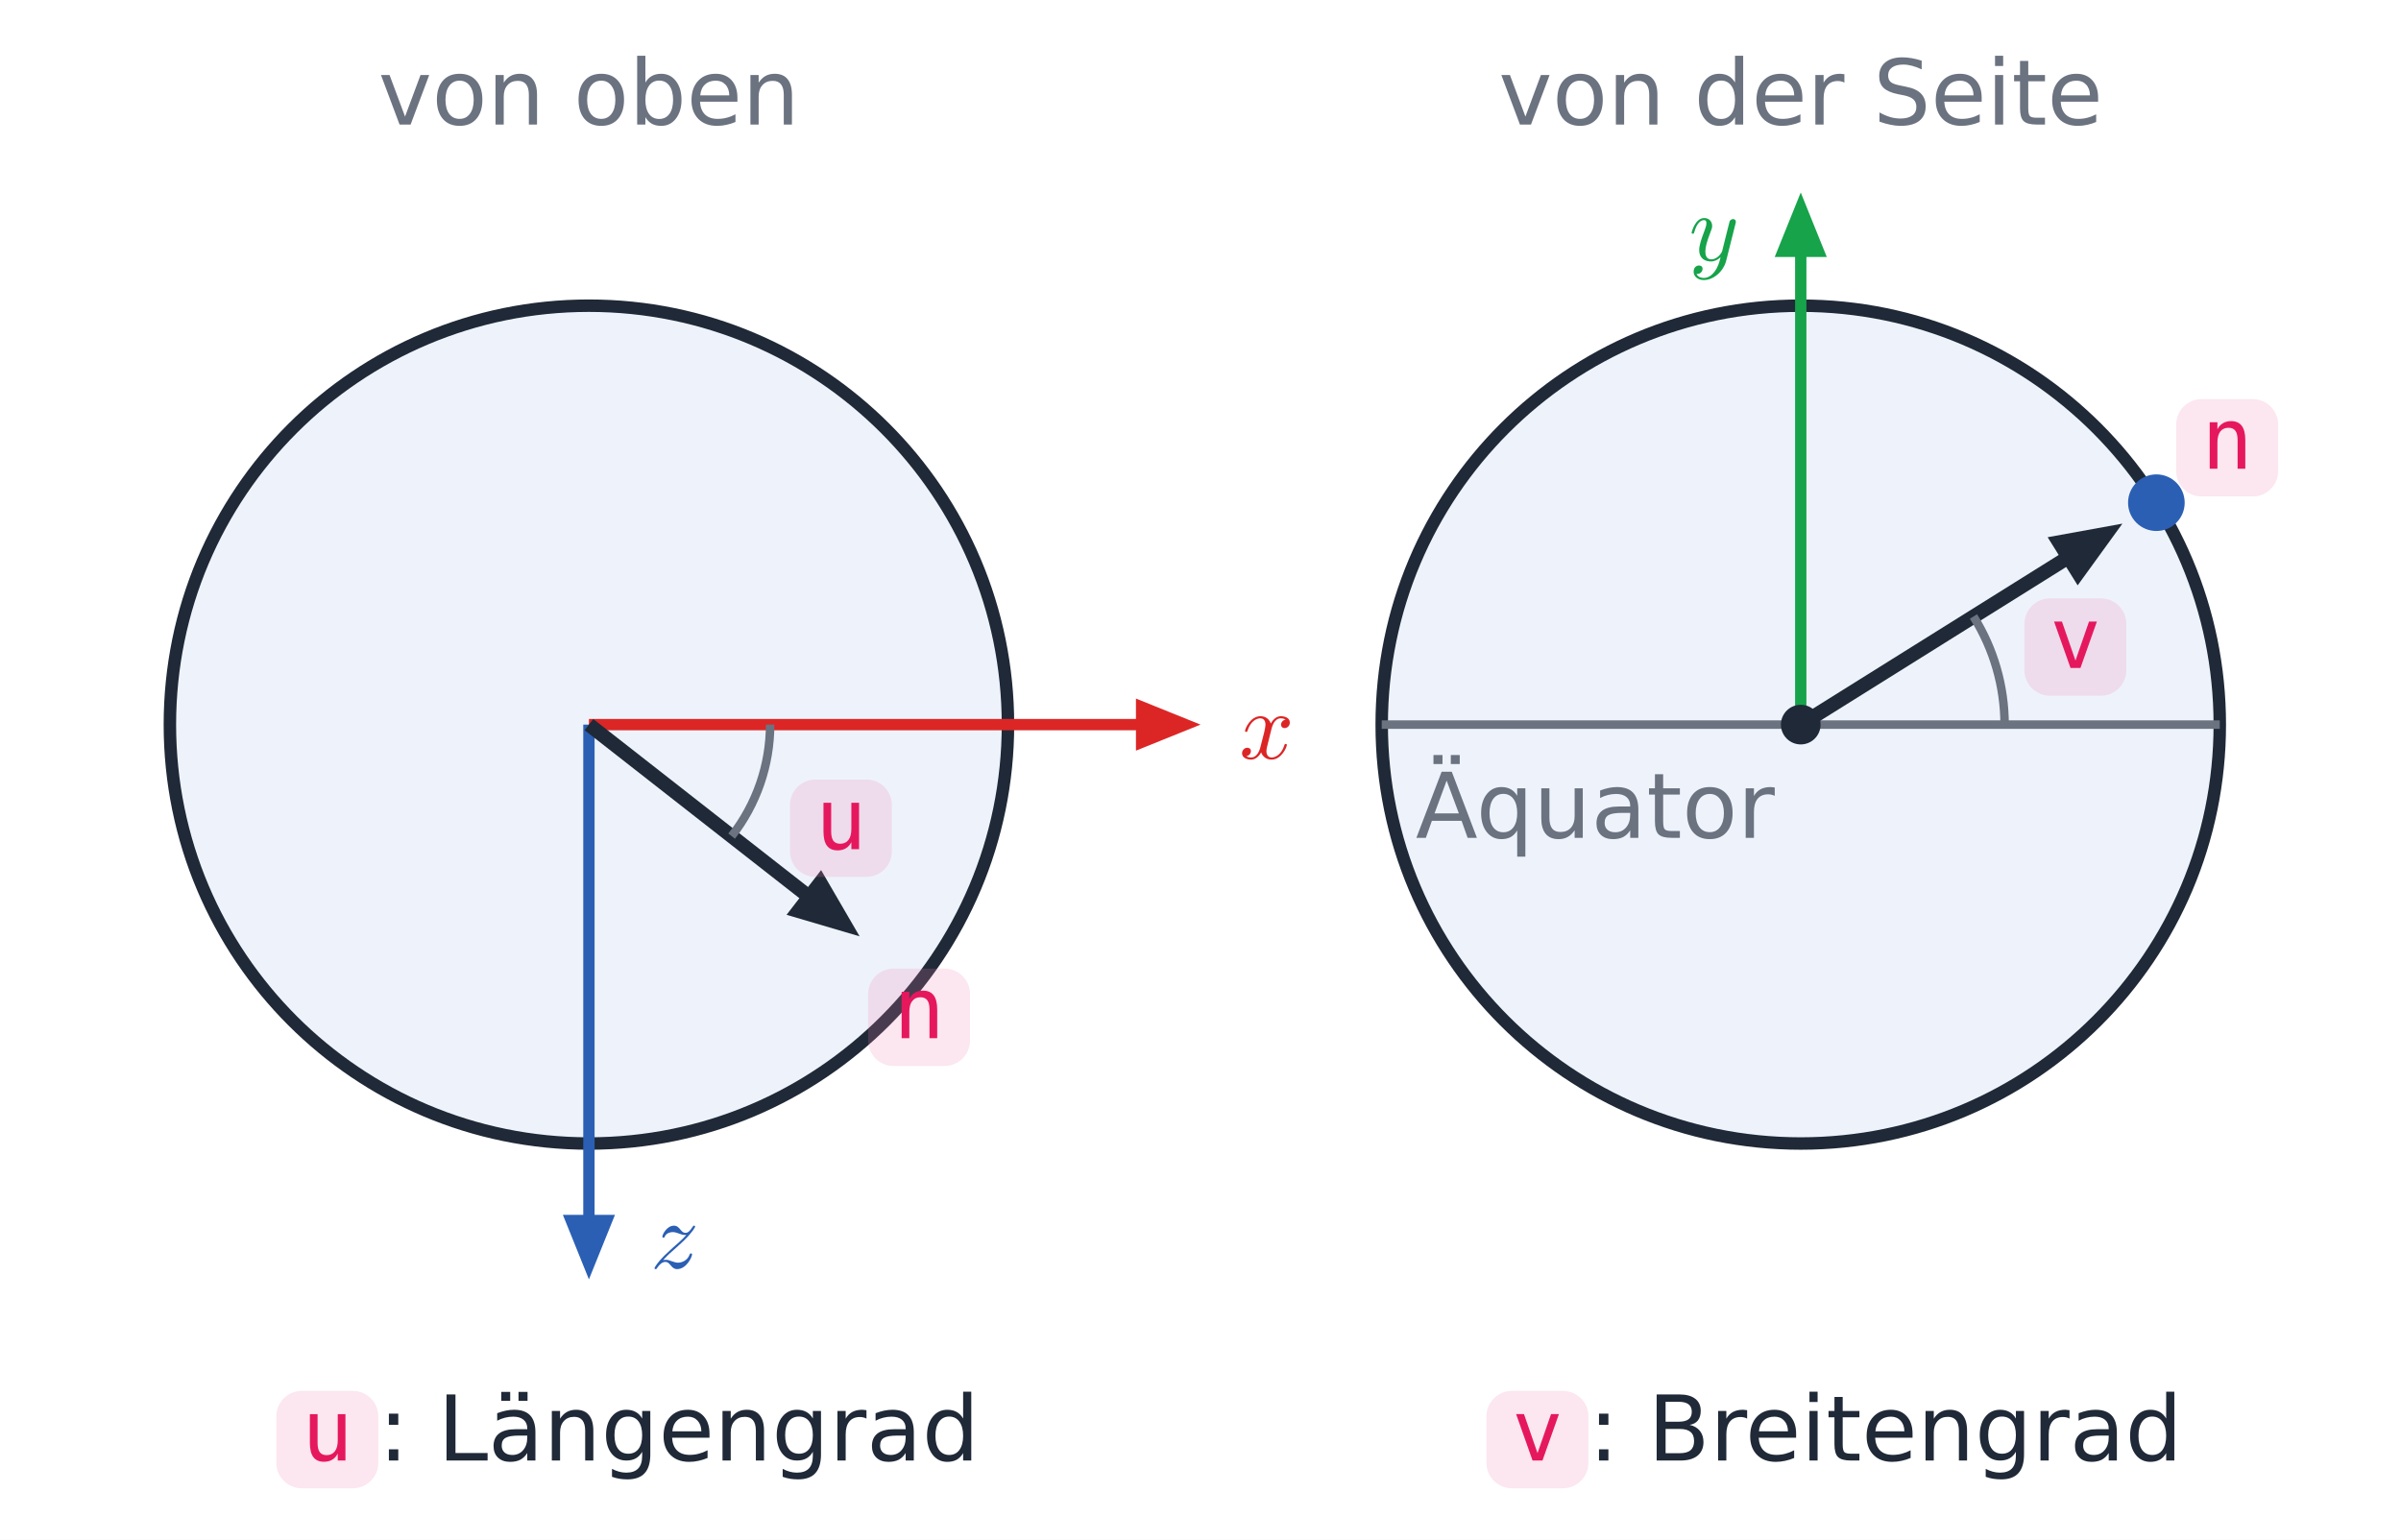
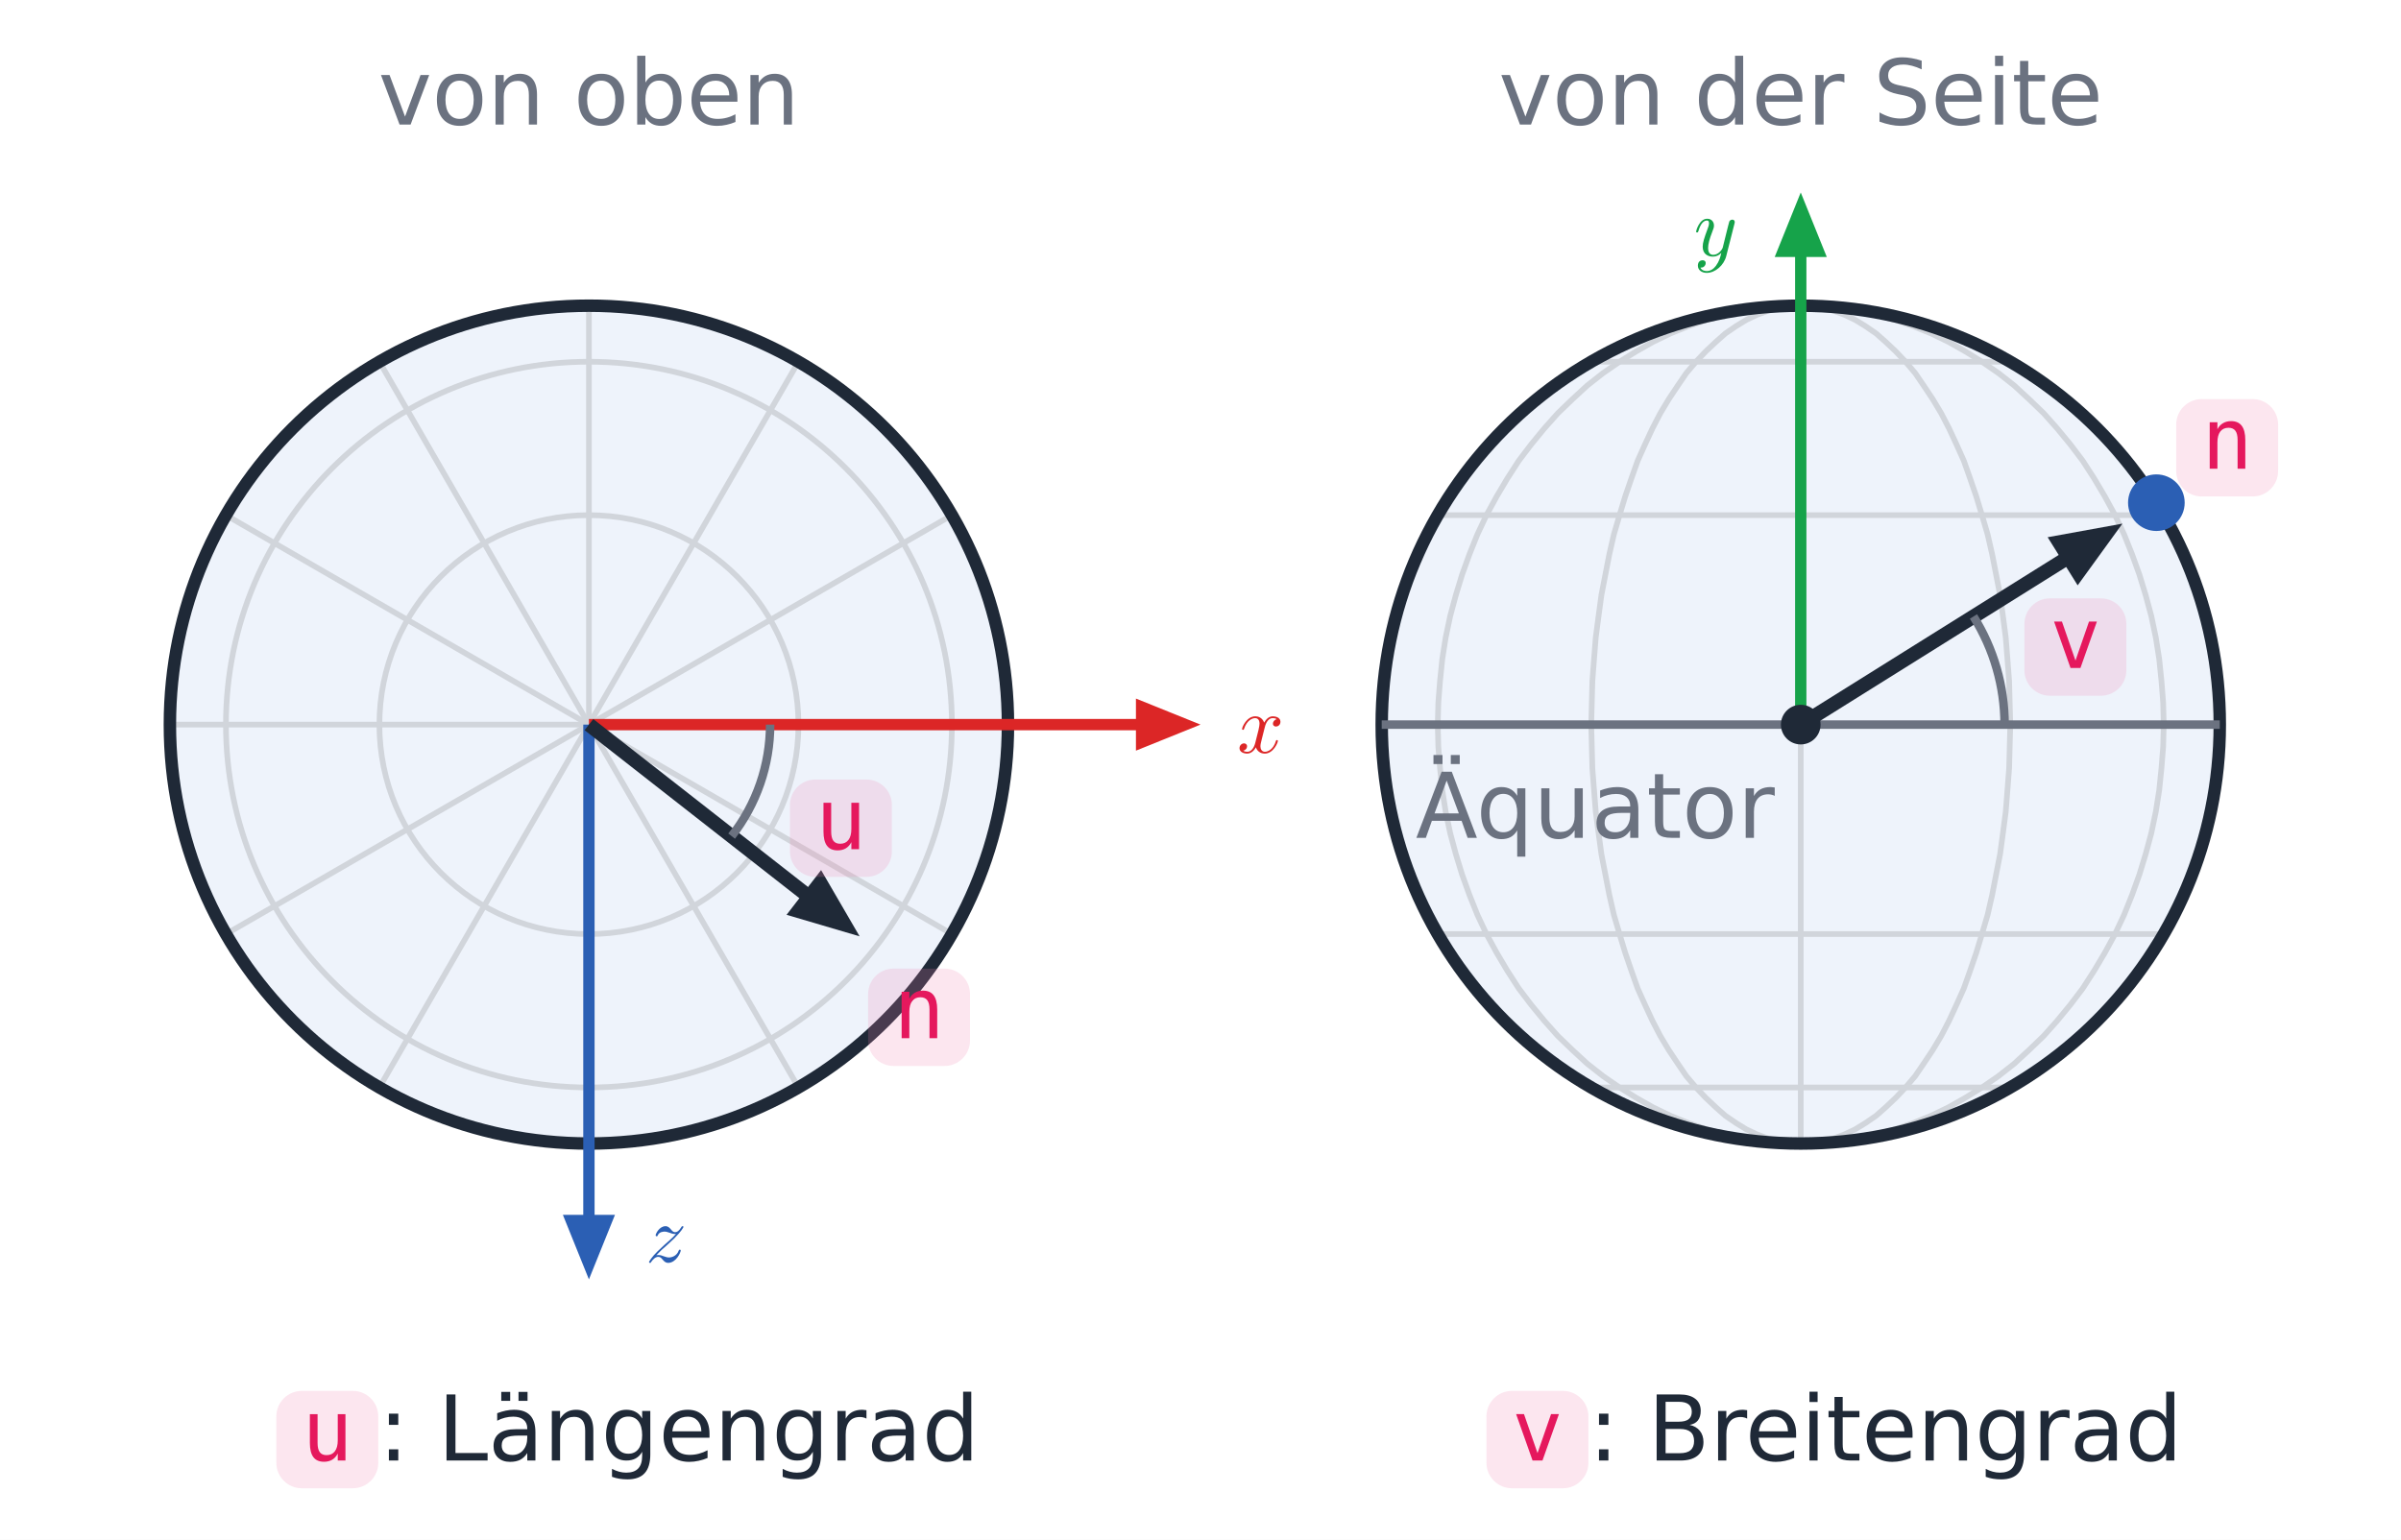
<svg xmlns="http://www.w3.org/2000/svg" xmlns:xlink="http://www.w3.org/1999/xlink" viewBox="0 0 424 272" width="424" height="272" font-family="IBM Plex Sans, DejaVu Sans, sans-serif">
  <rect width="424" height="272" fill="#ffffff" />
  <text x="104.0" y="22.0" font-size="16" fill="#6b7280" text-anchor="middle" xml:space="preserve">von oben</text>
-   <circle cx="104.0" cy="128.0" r="74.0" fill="#eef3fb" stroke="#1f2937" stroke-width="2.2" />
+   <circle cx="104.0" cy="128.0" r="74.0" fill="#eef3fb" />
+   <line x1="30.0" y1="128.0" x2="178.0" y2="128.0" stroke="#d1d5db" stroke-width="1" />
+   <line x1="39.9" y1="165.0" x2="168.1" y2="91.0" stroke="#d1d5db" stroke-width="1" />
+   <line x1="67.0" y1="192.1" x2="141.0" y2="63.9" stroke="#d1d5db" stroke-width="1" />
+   <line x1="104.0" y1="202.0" x2="104.0" y2="54.0" stroke="#d1d5db" stroke-width="1" />
+   <line x1="141.0" y1="192.1" x2="67.0" y2="63.9" stroke="#d1d5db" stroke-width="1" />
+   <line x1="168.1" y1="165.0" x2="39.9" y2="91.0" stroke="#d1d5db" stroke-width="1" />
+   <circle cx="104.0" cy="128.0" r="64.1" fill="none" stroke="#d1d5db" stroke-width="1" />
+   <circle cx="104.0" cy="128.0" r="37.0" fill="none" stroke="#d1d5db" stroke-width="1" />
+   <circle cx="104.0" cy="128.0" r="74.0" fill="none" stroke="#1f2937" stroke-width="2.2" />
  <line x1="104.0" y1="128.0" x2="204.0" y2="128.0" stroke="#dc2626" stroke-width="2" />
  <polygon points="212.0,128.0 200.6,123.4 200.6,132.6" fill="#dc2626" />
-   <g transform="translate(218.00 134.00) scale(1.7) translate(0.5 0)" fill="#dc2626" stroke="none">
+   <g transform="translate(218.00 134.00) scale(1.7) translate(-0 0)" fill="#dc2626" stroke="none">
    <defs>
-       <path id="m7-g0-120" d="M3.328-3.009C3.387-3.268 3.616-4.184 4.314-4.184C4.364-4.184 4.603-4.184 4.812-4.055C4.533-4.005 4.334-3.756 4.334-3.517C4.334-3.357 4.443-3.168 4.712-3.168C4.932-3.168 5.25-3.347 5.25-3.746C5.25-4.264 4.663-4.403 4.324-4.403C3.746-4.403 3.397-3.875 3.278-3.646C3.029-4.304 2.491-4.403 2.202-4.403C1.166-4.403 .598-3.118 .598-2.869C.598-2.77 .697-2.77 .717-2.77C.797-2.77 .827-2.79 .847-2.879C1.186-3.935 1.843-4.184 2.182-4.184C2.371-4.184 2.72-4.095 2.72-3.517C2.72-3.208 2.55-2.54 2.182-1.146C2.022-.528 1.674-.11 1.235-.11C1.176-.11 .946-.11 .737-.239C.986-.289 1.205-.498 1.205-.777C1.205-1.046 .986-1.126 .837-1.126C.538-1.126 .289-.867 .289-.548C.289-.09 .787 .11 1.225 .11C1.883 .11 2.242-.588 2.271-.648C2.391-.279 2.75 .11 3.347 .11C4.374 .11 4.941-1.176 4.941-1.425C4.941-1.524 4.852-1.524 4.822-1.524C4.732-1.524 4.712-1.484 4.692-1.415C4.364-.349 3.686-.11 3.367-.11C2.979-.11 2.819-.428 2.819-.767C2.819-.986 2.879-1.205 2.989-1.644L3.328-3.009Z" />
+       <g>
+         <g id="m1-glyph-0-0">
+           <path d="M 2.859 -2.578 C 2.906 -2.797 3.109 -3.594 3.703 -3.594 C 3.75 -3.594 3.953 -3.594 4.125 -3.484 C 3.891 -3.438 3.719 -3.219 3.719 -3.016 C 3.719 -2.875 3.812 -2.719 4.047 -2.719 C 4.234 -2.719 4.5 -2.875 4.5 -3.219 C 4.5 -3.656 4 -3.781 3.703 -3.781 C 3.219 -3.781 2.922 -3.328 2.812 -3.125 C 2.594 -3.688 2.141 -3.781 1.891 -3.781 C 1 -3.781 0.516 -2.672 0.516 -2.469 C 0.516 -2.375 0.594 -2.375 0.609 -2.375 C 0.688 -2.375 0.703 -2.391 0.719 -2.469 C 1.016 -3.375 1.578 -3.594 1.875 -3.594 C 2.031 -3.594 2.328 -3.516 2.328 -3.016 C 2.328 -2.75 2.188 -2.172 1.875 -0.984 C 1.734 -0.453 1.438 -0.094 1.062 -0.094 C 1.016 -0.094 0.812 -0.094 0.625 -0.203 C 0.844 -0.25 1.031 -0.422 1.031 -0.672 C 1.031 -0.891 0.844 -0.969 0.719 -0.969 C 0.469 -0.969 0.25 -0.75 0.25 -0.469 C 0.25 -0.078 0.672 0.094 1.047 0.094 C 1.609 0.094 1.922 -0.5 1.953 -0.562 C 2.047 -0.234 2.359 0.094 2.875 0.094 C 3.75 0.094 4.234 -1.016 4.234 -1.219 C 4.234 -1.312 4.156 -1.312 4.141 -1.312 C 4.062 -1.312 4.047 -1.281 4.031 -1.219 C 3.75 -0.297 3.156 -0.094 2.891 -0.094 C 2.562 -0.094 2.422 -0.375 2.422 -0.656 C 2.422 -0.844 2.469 -1.031 2.562 -1.406 Z M 2.859 -2.578 " />
+         </g>
+       </g>
+       <clipPath id="m1-clip-0">
+         <path clip-rule="nonzero" d="M 0.273 0 L 5 0 L 5 3.68 L 0.273 3.68 Z M 0.273 0 " />
+       </clipPath>
    </defs>
-     <g id="m7-page1">
-       <use x="0" y="0" xlink:href="#m7-g0-120" />
+     <g transform="translate(0 -4.2895)">
+       <g clip-path="url(#clip-0)">
+         <g>
+           <use xlink:href="#m1-glyph-0-0" x="0.274" y="3.679" />
+         </g>
+       </g>
    </g>
  </g>
  <line x1="104.0" y1="128.0" x2="104.0" y2="218.0" stroke="#2b5fb4" stroke-width="2" />
  <polygon points="104.0,226.0 108.6,214.6 99.4,214.6" fill="#2b5fb4" />
-   <g transform="translate(114.00 224.00) scale(1.7) translate(0.5 0)" fill="#2b5fb4" stroke="none">
+   <g transform="translate(114.00 224.00) scale(1.7) translate(-0 0)" fill="#2b5fb4" stroke="none">
    <defs>
-       <path id="m8-g0-122" d="M1.325-.827C1.863-1.405 2.152-1.654 2.511-1.963C2.511-1.973 3.128-2.501 3.487-2.859C4.433-3.786 4.653-4.264 4.653-4.304C4.653-4.403 4.563-4.403 4.543-4.403C4.473-4.403 4.443-4.384 4.394-4.294C4.095-3.816 3.885-3.656 3.646-3.656S3.288-3.806 3.138-3.975C2.949-4.204 2.78-4.403 2.451-4.403C1.704-4.403 1.245-3.477 1.245-3.268C1.245-3.218 1.275-3.158 1.365-3.158S1.474-3.208 1.494-3.268C1.684-3.726 2.262-3.736 2.341-3.736C2.55-3.736 2.74-3.666 2.969-3.587C3.367-3.437 3.477-3.437 3.736-3.437C3.377-3.009 2.54-2.291 2.351-2.132L1.455-1.295C.777-.628 .428-.06 .428 .01C.428 .11 .528 .11 .548 .11C.628 .11 .648 .09 .707-.02C.936-.369 1.235-.638 1.554-.638C1.783-.638 1.883-.548 2.132-.259C2.301-.05 2.481 .11 2.77 .11C3.756 .11 4.334-1.156 4.334-1.425C4.334-1.474 4.294-1.524 4.214-1.524C4.125-1.524 4.105-1.465 4.075-1.395C3.846-.747 3.208-.558 2.879-.558C2.68-.558 2.501-.618 2.291-.687C1.953-.817 1.803-.857 1.594-.857C1.574-.857 1.415-.857 1.325-.827Z" />
+       <g>
+         <g id="m2-glyph-0-0">
+           <path d="M 1.125 -0.703 C 1.578 -1.188 1.812 -1.391 2.125 -1.656 C 2.125 -1.672 2.641 -2.109 2.953 -2.422 C 3.75 -3.203 3.938 -3.609 3.938 -3.641 C 3.938 -3.719 3.859 -3.719 3.844 -3.719 C 3.781 -3.719 3.75 -3.703 3.719 -3.625 C 3.469 -3.219 3.281 -3.094 3.078 -3.094 C 2.875 -3.094 2.781 -3.219 2.656 -3.359 C 2.5 -3.547 2.344 -3.719 2.078 -3.719 C 1.438 -3.719 1.047 -2.938 1.047 -2.766 C 1.047 -2.719 1.078 -2.672 1.156 -2.672 C 1.234 -2.672 1.25 -2.719 1.266 -2.766 C 1.422 -3.156 1.906 -3.156 1.984 -3.156 C 2.156 -3.156 2.312 -3.094 2.516 -3.031 C 2.844 -2.906 2.938 -2.906 3.156 -2.906 C 2.859 -2.547 2.141 -1.938 1.984 -1.797 L 1.234 -1.094 C 0.656 -0.531 0.359 -0.047 0.359 0.016 C 0.359 0.094 0.453 0.094 0.469 0.094 C 0.531 0.094 0.547 0.078 0.594 -0.016 C 0.797 -0.312 1.047 -0.531 1.312 -0.531 C 1.5 -0.531 1.594 -0.469 1.797 -0.219 C 1.953 -0.047 2.094 0.094 2.344 0.094 C 3.172 0.094 3.656 -0.984 3.656 -1.203 C 3.656 -1.25 3.625 -1.281 3.562 -1.281 C 3.484 -1.281 3.469 -1.234 3.438 -1.172 C 3.25 -0.625 2.719 -0.469 2.438 -0.469 C 2.266 -0.469 2.109 -0.516 1.938 -0.578 C 1.656 -0.688 1.531 -0.719 1.344 -0.719 C 1.328 -0.719 1.203 -0.719 1.125 -0.703 Z M 1.125 -0.703 " />
+         </g>
+       </g>
+       <clipPath id="m2-clip-0">
+         <path clip-rule="nonzero" d="M 0 0.031 L 4 0.031 L 4 3.656 L 0 3.656 Z M 0 0.031 " />
+       </clipPath>
    </defs>
-     <g id="m8-page1">
-       <use x="0" y="0" xlink:href="#m8-g0-122" />
+     <g transform="translate(0 -4.2895)">
+       <g clip-path="url(#clip-0)">
+         <g>
+           <use xlink:href="#m2-glyph-0-0" x="0" y="3.657" />
+         </g>
+       </g>
    </g>
  </g>
  <line x1="104.0" y1="128.0" x2="144.9" y2="160.0" stroke="#1f2937" stroke-width="2.5" />
  <polygon points="151.8,165.4 145.0,153.7 138.9,161.6" fill="#1f2937" />
  <rect x="153.3" y="171.1" width="18.0" height="17.2" rx="4.5" fill="#f384af" fill-opacity="0.2" />
  <text x="157.8" y="183.4" font-size="15" fill="#e5185d" font-family="'0xProto Nerd Font Mono', 'DejaVu Sans Mono', monospace">n</text>
  <path d="M129.2,147.7 A32.0,32.0 0 0 0 136.0,128.0" fill="none" stroke="#6b7280" stroke-width="1.5" />
  <rect x="139.5" y="137.7" width="18.0" height="17.2" rx="4.5" fill="#f384af" fill-opacity="0.2" />
  <text x="144.0" y="150.0" font-size="15" fill="#e5185d" font-family="'0xProto Nerd Font Mono', 'DejaVu Sans Mono', monospace">u</text>
  <rect x="48.8" y="245.7" width="18.0" height="17.2" rx="4.5" fill="#f384af" fill-opacity="0.2" />
  <text x="53.3" y="258.0" font-size="15" fill="#e5185d" font-family="'0xProto Nerd Font Mono', 'DejaVu Sans Mono', monospace">u</text>
  <text x="66.8" y="258.0" font-size="16" fill="#1f2937" text-anchor="start" xml:space="preserve">: Längengrad</text>
  <text x="318.0" y="22.0" font-size="16" fill="#6b7280" text-anchor="middle" xml:space="preserve">von der Seite</text>
-   <circle cx="318.0" cy="128.0" r="74.0" fill="#eef3fb" stroke="#1f2937" stroke-width="2.2" />
+   <circle cx="318.0" cy="128.0" r="74.0" fill="#eef3fb" />
+   <line x1="281.0" y1="192.1" x2="355.0" y2="192.1" stroke="#d1d5db" stroke-width="1" />
+   <line x1="253.9" y1="165.0" x2="382.1" y2="165.0" stroke="#d1d5db" stroke-width="1" />
+   <line x1="253.9" y1="91.0" x2="382.1" y2="91.0" stroke="#d1d5db" stroke-width="1" />
+   <line x1="281.0" y1="63.9" x2="355.0" y2="63.9" stroke="#d1d5db" stroke-width="1" />
+   <line x1="318.0" y1="54.0" x2="318.0" y2="202.0" stroke="#d1d5db" stroke-width="1" />
+   <polyline points="355.0,128.0 354.9,131.9 354.8,135.7 354.5,139.6 354.2,143.4 353.7,147.2 353.2,150.9 352.5,154.5 351.8,158.1 351.0,161.6 350.0,165.0 349.0,168.3 347.9,171.5 346.8,174.6 345.5,177.5 344.2,180.3 342.8,183.0 341.3,185.5 339.7,187.9 338.2,190.1 336.5,192.1 334.8,193.9 333.0,195.6 331.3,197.1 329.4,198.4 327.6,199.5 325.7,200.4 323.8,201.1 321.9,201.6 319.9,201.9 318.0,202.0 316.1,201.9 314.1,201.6 312.2,201.1 310.3,200.4 308.4,199.5 306.6,198.4 304.7,197.1 303.0,195.6 301.2,193.9 299.5,192.1 297.8,190.1 296.3,187.9 294.7,185.5 293.2,183.0 291.8,180.3 290.5,177.5 289.2,174.6 288.1,171.5 287.0,168.3 286.0,165.0 285.0,161.6 284.2,158.1 283.5,154.5 282.8,150.9 282.3,147.2 281.8,143.4 281.5,139.6 281.2,135.7 281.1,131.9 281.0,128.0 281.1,124.1 281.2,120.3 281.5,116.4 281.8,112.6 282.3,108.8 282.8,105.1 283.5,101.5 284.2,97.9 285.0,94.4 286.0,91.0 287.0,87.7 288.1,84.5 289.2,81.4 290.5,78.5 291.8,75.7 293.2,73.0 294.7,70.5 296.3,68.1 297.8,65.9 299.5,63.9 301.2,62.1 303.0,60.4 304.7,58.9 306.6,57.6 308.4,56.5 310.3,55.6 312.2,54.9 314.1,54.4 316.1,54.1 318.0,54.0 319.9,54.1 321.9,54.4 323.8,54.9 325.7,55.6 327.6,56.5 329.4,57.6 331.3,58.9 333.0,60.4 334.8,62.1 336.5,63.9 338.2,65.9 339.7,68.1 341.3,70.5 342.8,73.0 344.2,75.7 345.5,78.5 346.8,81.4 347.9,84.5 349.0,87.7 350.0,91.0 351.0,94.4 351.8,97.9 352.5,101.5 353.2,105.1 353.7,108.8 354.2,112.6 354.5,116.4 354.8,120.3 354.9,124.1 355.0,128.0" fill="none" stroke="#d1d5db" stroke-width="1" stroke-linejoin="round" />
+   <polyline points="382.1,128.0 382.0,131.9 381.7,135.7 381.3,139.6 380.7,143.4 379.9,147.2 378.9,150.9 377.8,154.5 376.5,158.1 375.1,161.6 373.5,165.0 371.7,168.3 369.8,171.5 367.8,174.6 365.6,177.5 363.3,180.3 360.9,183.0 358.3,185.5 355.7,187.9 352.9,190.1 350.0,192.1 347.1,193.9 344.1,195.6 341.0,197.1 337.8,198.4 334.6,199.5 331.3,200.4 328.0,201.1 324.7,201.6 321.4,201.9 318.0,202.0 314.6,201.9 311.3,201.6 308.0,201.1 304.7,200.4 301.4,199.5 298.2,198.4 295.0,197.1 291.9,195.6 288.9,193.9 286.0,192.1 283.1,190.1 280.3,187.9 277.7,185.5 275.1,183.0 272.7,180.3 270.4,177.5 268.2,174.6 266.2,171.5 264.3,168.3 262.5,165.0 260.9,161.6 259.5,158.1 258.2,154.5 257.1,150.9 256.1,147.2 255.3,143.4 254.7,139.6 254.3,135.7 254.0,131.9 253.9,128.0 254.0,124.1 254.3,120.3 254.7,116.4 255.3,112.6 256.1,108.8 257.1,105.1 258.2,101.5 259.5,97.9 260.9,94.4 262.5,91.0 264.3,87.7 266.2,84.5 268.2,81.4 270.4,78.5 272.7,75.7 275.1,73.0 277.7,70.5 280.3,68.1 283.1,65.9 286.0,63.9 288.9,62.1 291.9,60.4 295.0,58.9 298.2,57.6 301.4,56.5 304.7,55.6 308.0,54.9 311.3,54.4 314.6,54.1 318.0,54.0 321.4,54.1 324.7,54.4 328.0,54.9 331.3,55.6 334.6,56.5 337.8,57.6 341.0,58.9 344.1,60.4 347.1,62.1 350.0,63.9 352.9,65.9 355.7,68.1 358.3,70.5 360.9,73.0 363.3,75.7 365.6,78.5 367.8,81.4 369.8,84.5 371.7,87.7 373.5,91.0 375.1,94.4 376.5,97.9 377.8,101.5 378.9,105.1 379.9,108.8 380.7,112.6 381.3,116.4 381.7,120.3 382.0,124.1 382.1,128.0" fill="none" stroke="#d1d5db" stroke-width="1" stroke-linejoin="round" />
+   <circle cx="318.0" cy="128.0" r="74.0" fill="none" stroke="#1f2937" stroke-width="2.2" />
  <line x1="244.0" y1="128.0" x2="392.0" y2="128.0" stroke="#6b7280" stroke-width="1.5" />
  <text x="250.0" y="148.0" font-size="16" fill="#6b7280" text-anchor="start" xml:space="preserve">Äquator</text>
  <line x1="318.0" y1="128.0" x2="318.0" y2="42.0" stroke="#16a34a" stroke-width="2" />
  <polygon points="318.0,34.0 313.4,45.4 322.6,45.4" fill="#16a34a" />
-   <g transform="translate(308.00 46.00) scale(1.7) translate(-5.7419 0)" fill="#16a34a" stroke="none">
+   <g transform="translate(308.00 46.00) scale(1.7) translate(-5.2419 0)" fill="#16a34a" stroke="none">
    <defs>
-       <path id="m9-g0-121" d="M4.842-3.796C4.882-3.935 4.882-3.955 4.882-4.025C4.882-4.204 4.742-4.294 4.593-4.294C4.493-4.294 4.334-4.234 4.244-4.085C4.224-4.035 4.144-3.726 4.105-3.547C4.035-3.288 3.965-3.019 3.905-2.75L3.457-.956C3.417-.807 2.989-.11 2.331-.11C1.823-.11 1.714-.548 1.714-.917C1.714-1.375 1.883-1.993 2.222-2.869C2.381-3.278 2.421-3.387 2.421-3.587C2.421-4.035 2.102-4.403 1.604-4.403C.658-4.403 .289-2.959 .289-2.869C.289-2.77 .389-2.77 .408-2.77C.508-2.77 .518-2.79 .568-2.949C.837-3.885 1.235-4.184 1.574-4.184C1.654-4.184 1.823-4.184 1.823-3.866C1.823-3.616 1.724-3.357 1.654-3.168C1.255-2.112 1.076-1.544 1.076-1.076C1.076-.189 1.704 .11 2.291 .11C2.68 .11 3.019-.06 3.298-.339C3.168 .179 3.049 .667 2.65 1.196C2.391 1.534 2.012 1.823 1.554 1.823C1.415 1.823 .966 1.793 .797 1.405C.956 1.405 1.086 1.405 1.225 1.285C1.325 1.196 1.425 1.066 1.425 .877C1.425 .568 1.156 .528 1.056 .528C.827 .528 .498 .687 .498 1.176C.498 1.674 .936 2.042 1.554 2.042C2.58 2.042 3.606 1.136 3.885 .01L4.842-3.796Z" />
+       <g>
+         <g id="m3-glyph-0-0">
+           <path d="M 4.234 -3.312 C 4.266 -3.438 4.266 -3.453 4.266 -3.516 C 4.266 -3.672 4.141 -3.75 4.016 -3.75 C 3.922 -3.75 3.781 -3.703 3.703 -3.562 C 3.688 -3.531 3.625 -3.25 3.578 -3.094 C 3.531 -2.875 3.469 -2.641 3.406 -2.406 L 3.016 -0.828 C 2.984 -0.703 2.609 -0.094 2.031 -0.094 C 1.594 -0.094 1.5 -0.484 1.5 -0.797 C 1.5 -1.203 1.641 -1.734 1.938 -2.5 C 2.078 -2.859 2.109 -2.953 2.109 -3.141 C 2.109 -3.531 1.844 -3.844 1.406 -3.844 C 0.578 -3.844 0.25 -2.578 0.25 -2.5 C 0.25 -2.422 0.344 -2.422 0.359 -2.422 C 0.438 -2.422 0.453 -2.438 0.5 -2.578 C 0.734 -3.391 1.078 -3.656 1.375 -3.656 C 1.438 -3.656 1.594 -3.656 1.594 -3.375 C 1.594 -3.156 1.5 -2.938 1.438 -2.766 C 1.094 -1.844 0.938 -1.344 0.938 -0.938 C 0.938 -0.172 1.484 0.094 2 0.094 C 2.344 0.094 2.641 -0.047 2.875 -0.297 C 2.766 0.156 2.656 0.578 2.312 1.047 C 2.094 1.344 1.766 1.594 1.359 1.594 C 1.234 1.594 0.844 1.562 0.703 1.234 C 0.828 1.234 0.953 1.234 1.078 1.125 C 1.156 1.047 1.25 0.938 1.25 0.766 C 1.25 0.5 1.016 0.469 0.922 0.469 C 0.719 0.469 0.438 0.594 0.438 1.031 C 0.438 1.469 0.812 1.781 1.359 1.781 C 2.25 1.781 3.156 0.984 3.391 0.016 Z M 4.234 -3.312 " />
+         </g>
+       </g>
+       <clipPath id="m3-clip-0">
+         <path clip-rule="nonzero" d="M 0 0.055 L 4.578 0.055 L 4.578 5.496 L 0 5.496 Z M 0 0.055 " />
+       </clipPath>
    </defs>
-     <g id="m9-page1">
-       <use x="0" y="0" xlink:href="#m9-g0-121" />
+     <g transform="translate(0 -4.2895)">
+       <g clip-path="url(#clip-0)">
+         <g>
+           <use xlink:href="#m3-glyph-0-0" x="0" y="3.804" />
+         </g>
+       </g>
    </g>
  </g>
  <line x1="318.0" y1="128.0" x2="367.4" y2="97.1" stroke="#1f2937" stroke-width="2.5" />
  <polygon points="374.8,92.5 361.6,94.9 366.9,103.4" fill="#1f2937" />
  <circle cx="380.8" cy="88.8" r="5.0" fill="#2b5fb4" />
  <rect x="384.3" y="70.5" width="18.0" height="17.2" rx="4.5" fill="#f384af" fill-opacity="0.2" />
  <text x="388.8" y="82.8" font-size="15" fill="#e5185d" font-family="'0xProto Nerd Font Mono', 'DejaVu Sans Mono', monospace">n</text>
  <path d="M354.0,128.0 A36.0,36.0 0 0 0 348.5,108.9" fill="none" stroke="#6b7280" stroke-width="1.5" />
  <rect x="357.5" y="105.7" width="18.0" height="17.2" rx="4.5" fill="#f384af" fill-opacity="0.2" />
  <text x="362.0" y="118.0" font-size="15" fill="#e5185d" font-family="'0xProto Nerd Font Mono', 'DejaVu Sans Mono', monospace">v</text>
  <circle cx="318.0" cy="128.0" r="3.5" fill="#1f2937" />
  <rect x="262.5" y="245.7" width="18.0" height="17.2" rx="4.5" fill="#f384af" fill-opacity="0.2" />
  <text x="267.0" y="258.0" font-size="15" fill="#e5185d" font-family="'0xProto Nerd Font Mono', 'DejaVu Sans Mono', monospace">v</text>
  <text x="280.5" y="258.0" font-size="16" fill="#1f2937" text-anchor="start" xml:space="preserve">: Breitengrad</text>
</svg>
